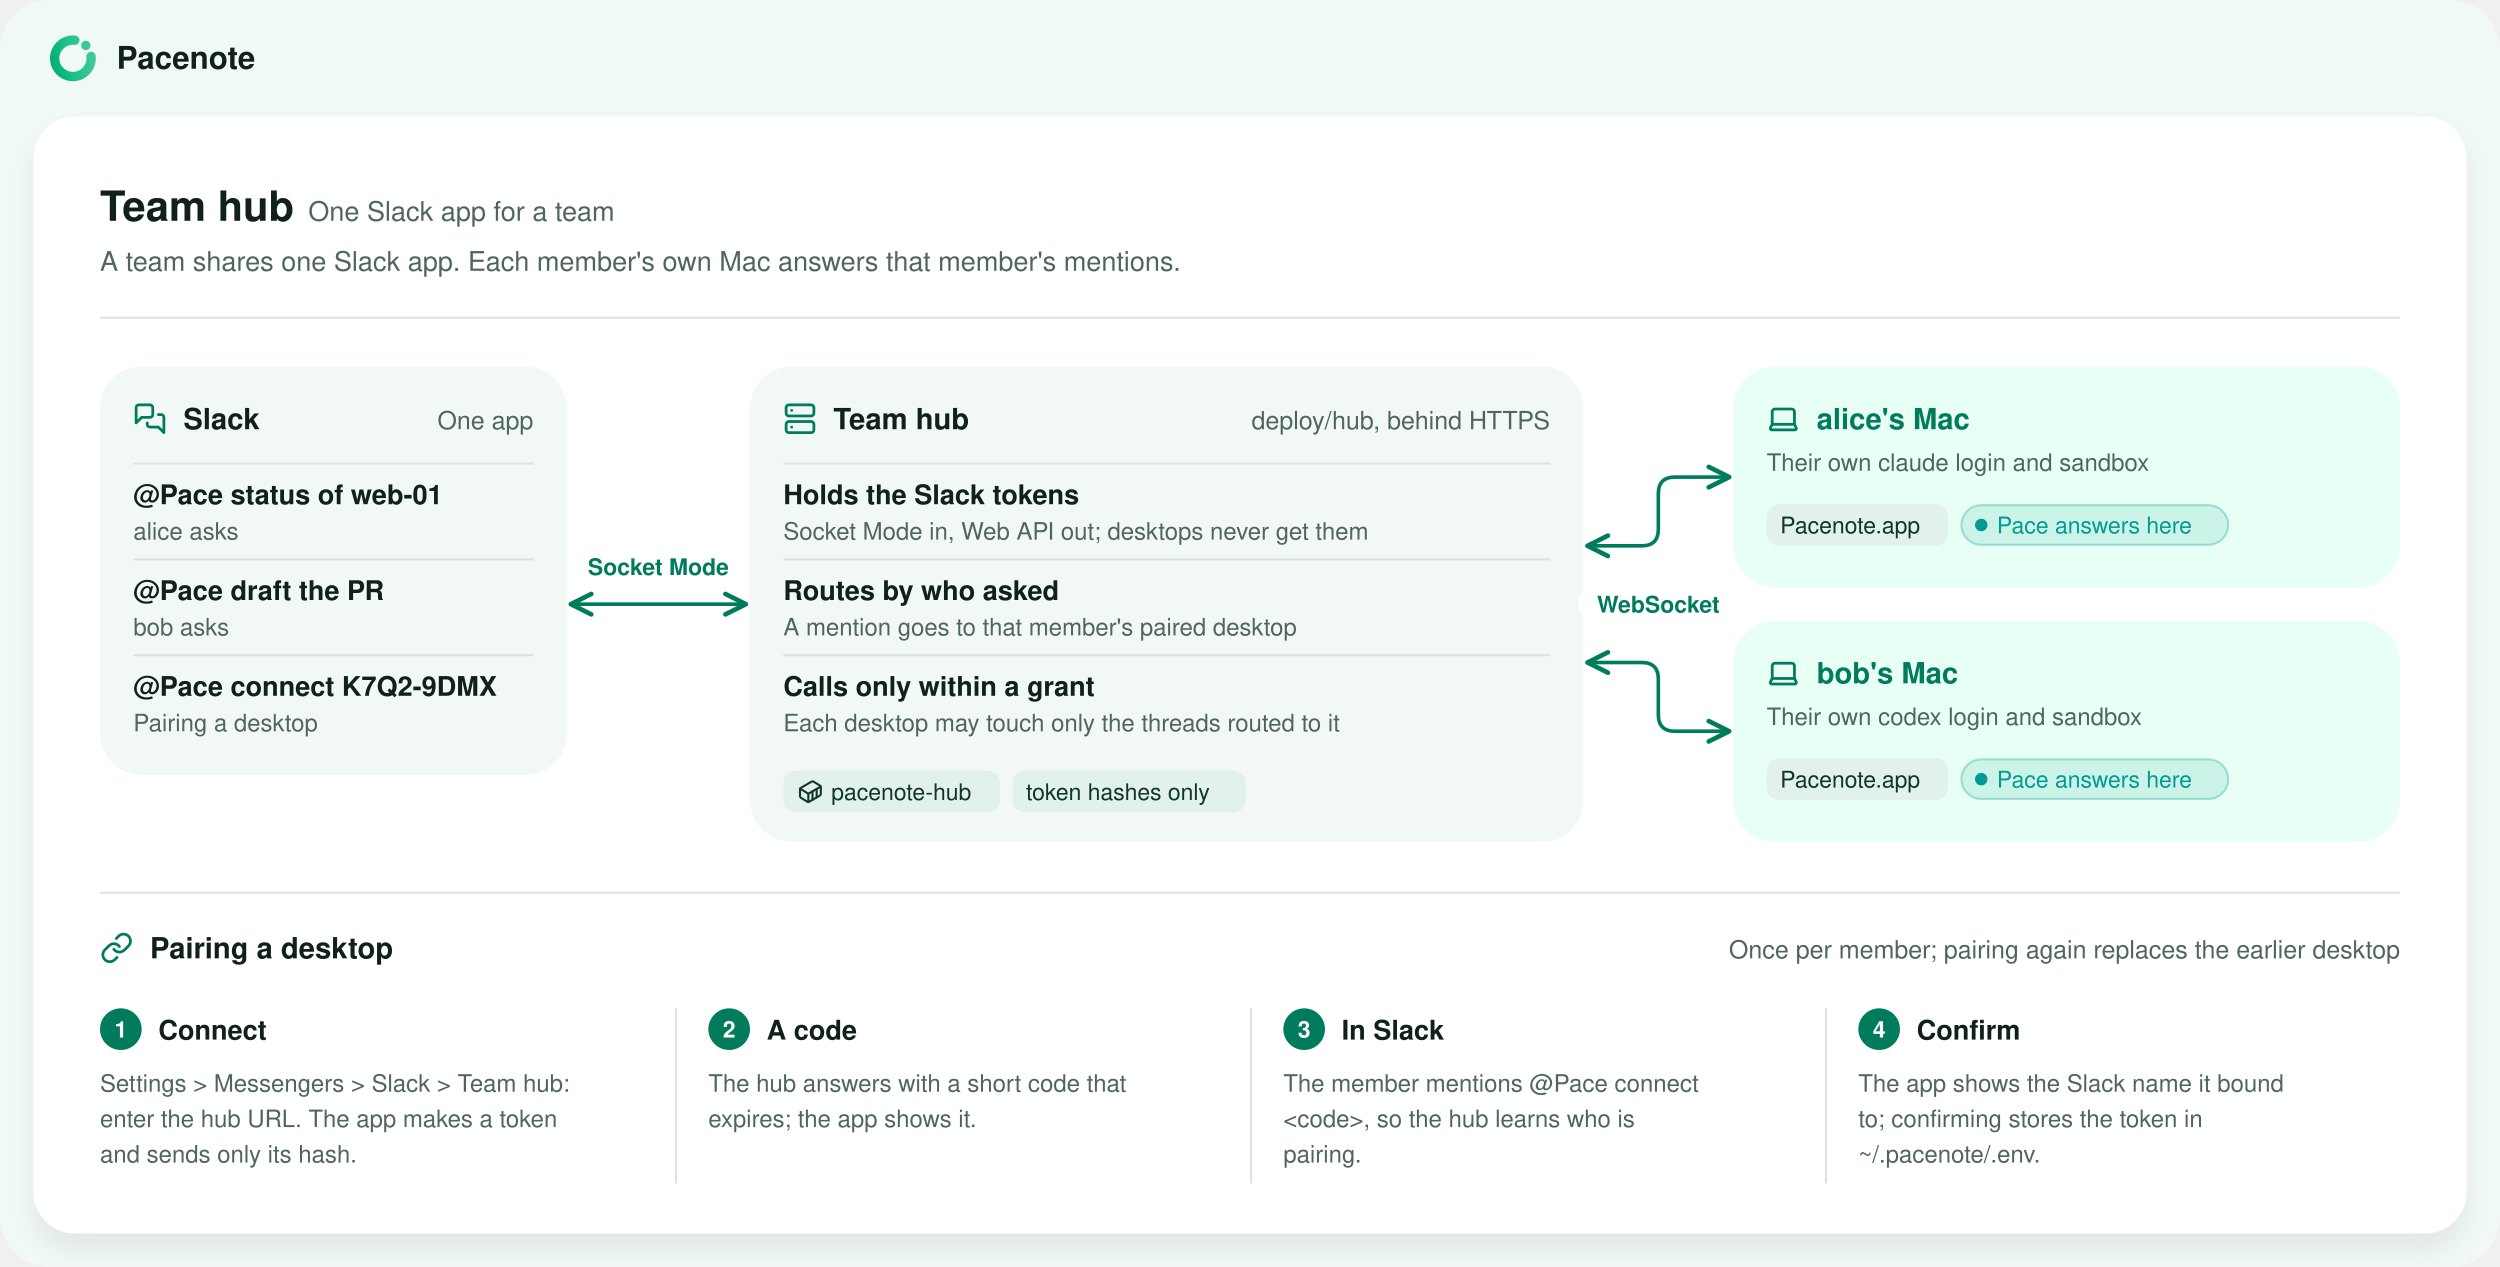
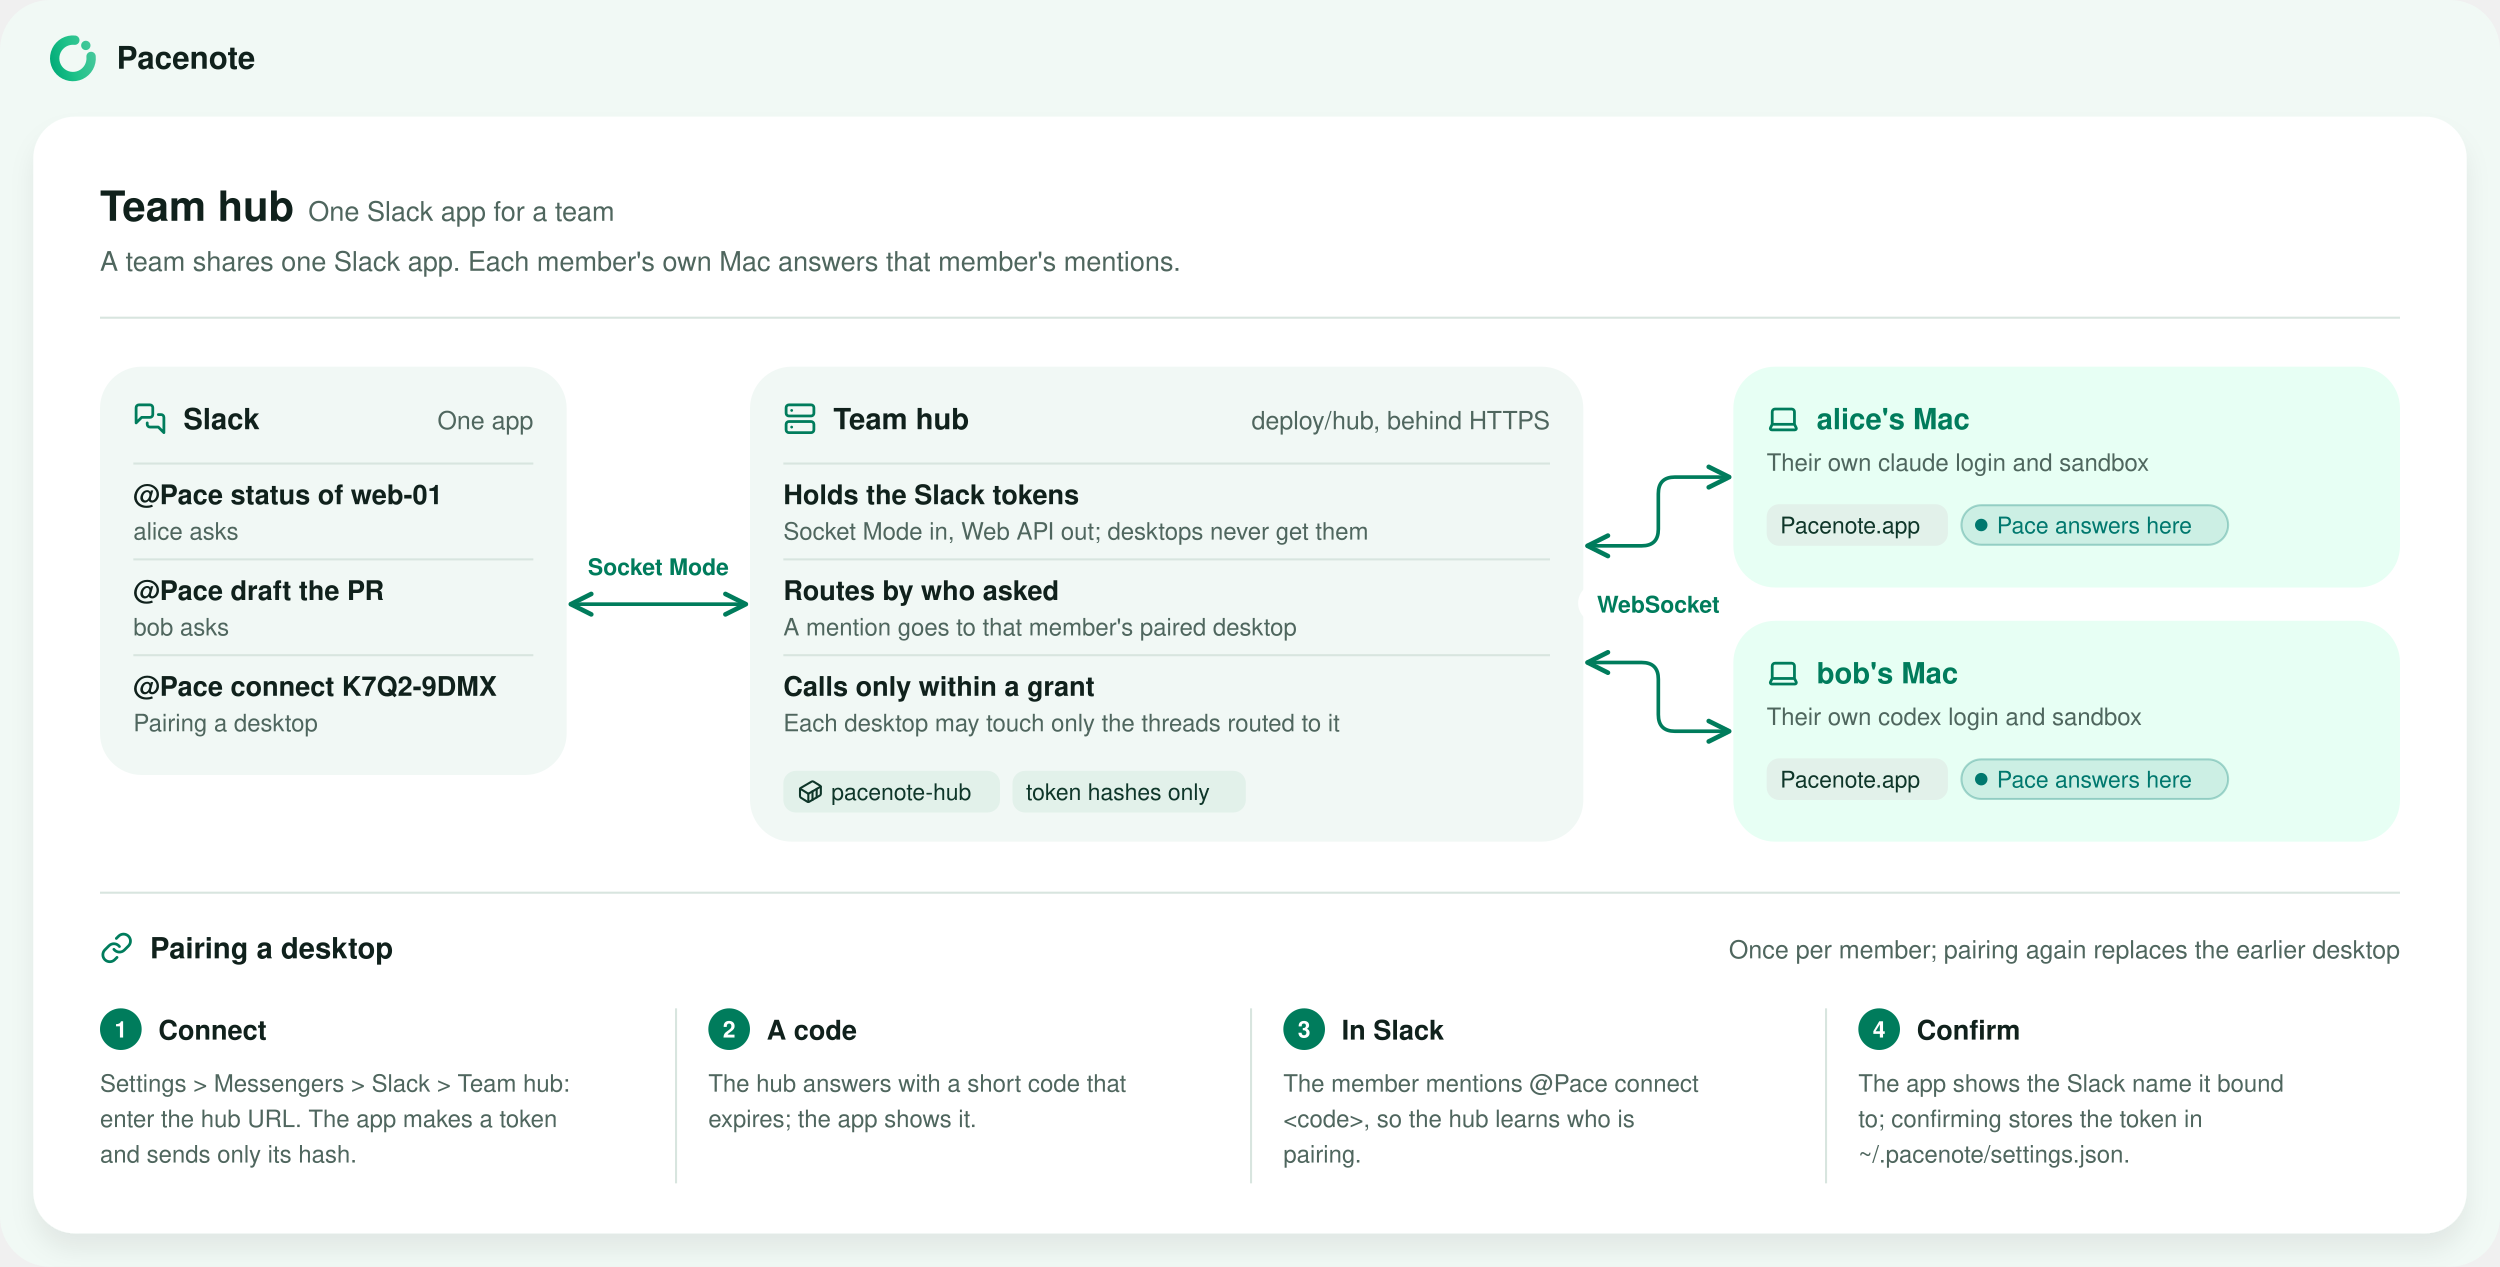
<svg xmlns="http://www.w3.org/2000/svg" width="1200" height="608" viewBox="0 0 1200 608" role="img" aria-label="Pacenote team hub">
  <defs>
    <linearGradient id="mark" gradientUnits="userSpaceOnUse" x1="54" y1="314" x2="458" y2="198">
      <stop offset="0" stop-color="#01ab78" />
      <stop offset="0.46" stop-color="#1fc289" />
      <stop offset="1" stop-color="#48c89c" />
    </linearGradient>
    <filter id="lift" x="-5%" y="-5%" width="110%" height="115%">
      <feDropShadow dx="0" dy="1" stdDeviation="0.5" flood-color="#1e332b" flood-opacity="0.05" />
      <feDropShadow dx="0" dy="8" stdDeviation="6" flood-color="#1e332b" flood-opacity="0.07" />
    </filter>
    <marker id="arrow" viewBox="0 0 10 10" refX="8.5" refY="5" markerWidth="8" markerHeight="8" orient="auto-start-reverse">
      <path d="M1.5 1.5L8.5 5L1.5 8.5" fill="none" stroke="#a7b3af" stroke-width="1.6" stroke-linecap="round" stroke-linejoin="round" />
    </marker>
    <marker id="arrow-main" viewBox="0 0 10 10" refX="8.5" refY="5" markerWidth="8" markerHeight="8" orient="auto-start-reverse">
      <path d="M1.5 1.5L8.5 5L1.5 8.5" fill="none" stroke="#007c5c" stroke-width="1.6" stroke-linecap="round" stroke-linejoin="round" />
    </marker>
  </defs>
  <rect width="1200" height="608" rx="24" fill="#f1f9f5" />
  <g transform="translate(21.3301 14.3301) scale(0.05339806)">
    <path d="M273.1 92.9A164 164 0 1 0 419.1 238.9" fill="none" stroke="url(#mark)" stroke-width="84" stroke-linecap="round" />
    <circle cx="372" cy="140" r="42" fill="url(#mark)" />
  </g>
  <text x="56" y="33" font-family="-apple-system, BlinkMacSystemFont, Pretendard, 'Apple SD Gothic Neo', 'Segoe UI', 'Noto Sans KR', Helvetica, Arial, sans-serif" font-size="15" font-weight="600" fill="#10211c" text-anchor="start">Pacenote</text>
  <rect x="16" y="56" width="1168" height="536" rx="20" fill="#ffffff" filter="url(#lift)" />
  <text x="48" y="106" font-family="-apple-system, BlinkMacSystemFont, Pretendard, 'Apple SD Gothic Neo', 'Segoe UI', 'Noto Sans KR', Helvetica, Arial, sans-serif" font-size="20" font-weight="600" fill="#10211c" text-anchor="start">Team hub</text>
  <text x="147.954" y="106" font-family="-apple-system, BlinkMacSystemFont, Pretendard, 'Apple SD Gothic Neo', 'Segoe UI', 'Noto Sans KR', Helvetica, Arial, sans-serif" font-size="13" font-weight="400" fill="#4f665e" text-anchor="start">One Slack app for a team</text>
  <text x="48" y="130" font-family="-apple-system, BlinkMacSystemFont, Pretendard, 'Apple SD Gothic Neo', 'Segoe UI', 'Noto Sans KR', Helvetica, Arial, sans-serif" font-size="13" font-weight="400" fill="#4f665e" text-anchor="start">A team shares one Slack app. Each member's own Mac answers that member's mentions.</text>
  <path d="M48 152.5H1152" stroke="#d8e5df" stroke-width="1" />
  <rect x="48" y="176" width="224" height="196" rx="20" fill="#f1f8f5" />
  <g transform="translate(64 193) scale(0.6666667)" color="#007c5c" fill="none" stroke="#007c5c" stroke-width="2" stroke-linecap="round" stroke-linejoin="round">
    <path d="M14 9a2 2 0 0 1-2 2H6l-4 4V4a2 2 0 0 1 2-2h8a2 2 0 0 1 2 2z" />
    <path d="M18 9h2a2 2 0 0 1 2 2v11l-4-4h-6a2 2 0 0 1-2-2v-1" />
  </g>
  <text x="88" y="206" font-family="-apple-system, BlinkMacSystemFont, Pretendard, 'Apple SD Gothic Neo', 'Segoe UI', 'Noto Sans KR', Helvetica, Arial, sans-serif" font-size="14" font-weight="600" fill="#10211c" text-anchor="start">Slack</text>
  <text x="256" y="206" font-family="-apple-system, BlinkMacSystemFont, Pretendard, 'Apple SD Gothic Neo', 'Segoe UI', 'Noto Sans KR', Helvetica, Arial, sans-serif" font-size="12" font-weight="400" fill="#4f665e" text-anchor="end">One app</text>
  <path d="M64 222.5H256" stroke="#d8e5df" stroke-width="1" />
  <text x="64" y="242" font-family="-apple-system, BlinkMacSystemFont, Pretendard, 'Apple SD Gothic Neo', 'Segoe UI', 'Noto Sans KR', Helvetica, Arial, sans-serif" font-size="13" font-weight="600" fill="#10211c" text-anchor="start">@Pace status of web-01</text>
  <text x="64" y="259" font-family="-apple-system, BlinkMacSystemFont, Pretendard, 'Apple SD Gothic Neo', 'Segoe UI', 'Noto Sans KR', Helvetica, Arial, sans-serif" font-size="11.5" font-weight="400" fill="#4f665e" text-anchor="start">alice asks</text>
  <path d="M64 268.5H256" stroke="#d8e5df" stroke-width="1" />
  <text x="64" y="288" font-family="-apple-system, BlinkMacSystemFont, Pretendard, 'Apple SD Gothic Neo', 'Segoe UI', 'Noto Sans KR', Helvetica, Arial, sans-serif" font-size="13" font-weight="600" fill="#10211c" text-anchor="start">@Pace draft the PR</text>
  <text x="64" y="305" font-family="-apple-system, BlinkMacSystemFont, Pretendard, 'Apple SD Gothic Neo', 'Segoe UI', 'Noto Sans KR', Helvetica, Arial, sans-serif" font-size="11.5" font-weight="400" fill="#4f665e" text-anchor="start">bob asks</text>
  <path d="M64 314.5H256" stroke="#d8e5df" stroke-width="1" />
  <text x="64" y="334" font-family="-apple-system, BlinkMacSystemFont, Pretendard, 'Apple SD Gothic Neo', 'Segoe UI', 'Noto Sans KR', Helvetica, Arial, sans-serif" font-size="13" font-weight="600" fill="#10211c" text-anchor="start">@Pace connect K7Q2-9DMX</text>
  <text x="64" y="351" font-family="-apple-system, BlinkMacSystemFont, Pretendard, 'Apple SD Gothic Neo', 'Segoe UI', 'Noto Sans KR', Helvetica, Arial, sans-serif" font-size="11.5" font-weight="400" fill="#4f665e" text-anchor="start">Pairing a desktop</text>
  <rect x="360" y="176" width="400" height="228" rx="20" fill="#f1f8f5" />
  <g transform="translate(376 193) scale(0.6666667)" color="#007c5c" fill="none" stroke="#007c5c" stroke-width="2" stroke-linecap="round" stroke-linejoin="round">
    <rect width="20" height="8" x="2" y="2" rx="2" ry="2" />
    <rect width="20" height="8" x="2" y="14" rx="2" ry="2" />
    <line x1="6" x2="6.01" y1="6" y2="6" />
    <line x1="6" x2="6.01" y1="18" y2="18" />
  </g>
  <text x="400" y="206" font-family="-apple-system, BlinkMacSystemFont, Pretendard, 'Apple SD Gothic Neo', 'Segoe UI', 'Noto Sans KR', Helvetica, Arial, sans-serif" font-size="14" font-weight="600" fill="#10211c" text-anchor="start">Team hub</text>
  <text x="744" y="206" font-family="-apple-system, BlinkMacSystemFont, Pretendard, 'Apple SD Gothic Neo', 'Segoe UI', 'Noto Sans KR', Helvetica, Arial, sans-serif" font-size="12" font-weight="400" fill="#4f665e" text-anchor="end">deploy/hub, behind HTTPS</text>
  <path d="M376 222.5H744" stroke="#d8e5df" stroke-width="1" />
  <text x="376" y="242" font-family="-apple-system, BlinkMacSystemFont, Pretendard, 'Apple SD Gothic Neo', 'Segoe UI', 'Noto Sans KR', Helvetica, Arial, sans-serif" font-size="13" font-weight="600" fill="#10211c" text-anchor="start">Holds the Slack tokens</text>
  <text x="376" y="259" font-family="-apple-system, BlinkMacSystemFont, Pretendard, 'Apple SD Gothic Neo', 'Segoe UI', 'Noto Sans KR', Helvetica, Arial, sans-serif" font-size="11.5" font-weight="400" fill="#4f665e" text-anchor="start">Socket Mode in, Web API out; desktops never get them</text>
  <path d="M376 268.5H744" stroke="#d8e5df" stroke-width="1" />
  <text x="376" y="288" font-family="-apple-system, BlinkMacSystemFont, Pretendard, 'Apple SD Gothic Neo', 'Segoe UI', 'Noto Sans KR', Helvetica, Arial, sans-serif" font-size="13" font-weight="600" fill="#10211c" text-anchor="start">Routes by who asked</text>
  <text x="376" y="305" font-family="-apple-system, BlinkMacSystemFont, Pretendard, 'Apple SD Gothic Neo', 'Segoe UI', 'Noto Sans KR', Helvetica, Arial, sans-serif" font-size="11.5" font-weight="400" fill="#4f665e" text-anchor="start">A mention goes to that member's paired desktop</text>
  <path d="M376 314.5H744" stroke="#d8e5df" stroke-width="1" />
  <text x="376" y="334" font-family="-apple-system, BlinkMacSystemFont, Pretendard, 'Apple SD Gothic Neo', 'Segoe UI', 'Noto Sans KR', Helvetica, Arial, sans-serif" font-size="13" font-weight="600" fill="#10211c" text-anchor="start">Calls only within a grant</text>
  <text x="376" y="351" font-family="-apple-system, BlinkMacSystemFont, Pretendard, 'Apple SD Gothic Neo', 'Segoe UI', 'Noto Sans KR', Helvetica, Arial, sans-serif" font-size="11.5" font-weight="400" fill="#4f665e" text-anchor="start">Each desktop may touch only the threads routed to it</text>
  <rect x="376" y="370" width="104" height="20" rx="6" fill="#e2f1ea" />
  <g transform="translate(383 374) scale(0.5)" color="#0e3629" fill="none" stroke="#0e3629" stroke-width="2" stroke-linecap="round" stroke-linejoin="round">
    <path d="M22 7.7c0-.6-.4-1.2-.8-1.5l-6.3-3.9a1.72 1.72 0 0 0-1.7 0l-10.3 6c-.5.2-.9.8-.9 1.4v6.6c0 .5.4 1.2.8 1.5l6.3 3.9a1.72 1.72 0 0 0 1.7 0l10.3-6c.5-.3.9-1 .9-1.5Z" />
    <path d="M10 21.9V14L2.1 9.1" />
    <path d="m10 14 11.9-6.9" />
    <path d="M14 19.8v-8.1" />
    <path d="M18 17.5V9.4" />
  </g>
  <text x="399" y="384" font-family="-apple-system, BlinkMacSystemFont, Pretendard, 'Apple SD Gothic Neo', 'Segoe UI', 'Noto Sans KR', Helvetica, Arial, sans-serif" font-size="11" font-weight="500" fill="#0e3629" text-anchor="start">pacenote-hub</text>
  <rect x="486" y="370" width="112" height="20" rx="6" fill="#e2f1ea" />
  <text x="492.5" y="384" font-family="-apple-system, BlinkMacSystemFont, Pretendard, 'Apple SD Gothic Neo', 'Segoe UI', 'Noto Sans KR', Helvetica, Arial, sans-serif" font-size="11" font-weight="500" fill="#0e3629" text-anchor="start">token hashes only</text>
  <rect x="832" y="176" width="320" height="106" rx="20" fill="#e7fff4" />
  <g transform="translate(848 193) scale(0.6666667)" color="#007c5c" fill="none" stroke="#007c5c" stroke-width="2" stroke-linecap="round" stroke-linejoin="round">
    <path d="M20 16V7a2 2 0 0 0-2-2H6a2 2 0 0 0-2 2v9m16 0H4m16 0 1.28 2.55a1 1 0 0 1-.9 1.45H3.62a1 1 0 0 1-.9-1.45L4 16" />
  </g>
  <text x="872" y="206" font-family="-apple-system, BlinkMacSystemFont, Pretendard, 'Apple SD Gothic Neo', 'Segoe UI', 'Noto Sans KR', Helvetica, Arial, sans-serif" font-size="14" font-weight="600" fill="#007c5c" text-anchor="start">alice's Mac</text>
  <text x="848" y="226" font-family="-apple-system, BlinkMacSystemFont, Pretendard, 'Apple SD Gothic Neo', 'Segoe UI', 'Noto Sans KR', Helvetica, Arial, sans-serif" font-size="11.5" font-weight="400" fill="#4f665e" text-anchor="start">Their own claude login and sandbox</text>
  <rect x="848" y="242" width="87" height="20" rx="6" fill="#e2f1ea" />
  <text x="854.5" y="256" font-family="-apple-system, BlinkMacSystemFont, Pretendard, 'Apple SD Gothic Neo', 'Segoe UI', 'Noto Sans KR', Helvetica, Arial, sans-serif" font-size="11" font-weight="500" fill="#0e3629" text-anchor="start">Pacenote.app</text>
-   <rect x="941.5" y="242.5" width="128" height="19" rx="9.5" fill="#029a92" fill-opacity="0.12" stroke="#029a92" stroke-opacity="0.3" />
-   <circle cx="951" cy="252" r="3" fill="#029a92" />
-   <text x="958.5" y="256" font-family="-apple-system, BlinkMacSystemFont, Pretendard, 'Apple SD Gothic Neo', 'Segoe UI', 'Noto Sans KR', Helvetica, Arial, sans-serif" font-size="11" font-weight="500" fill="#029a92" text-anchor="start">Pace answers here</text>
+   <rect x="941.5" y="242.5" width="128" height="19" rx="9.5" fill="#00786e" fill-opacity="0.12" stroke="#00786e" stroke-opacity="0.3" />
+   <circle cx="951" cy="252" r="3" fill="#00786e" />
+   <text x="958.5" y="256" font-family="-apple-system, BlinkMacSystemFont, Pretendard, 'Apple SD Gothic Neo', 'Segoe UI', 'Noto Sans KR', Helvetica, Arial, sans-serif" font-size="11" font-weight="500" fill="#00786e" text-anchor="start">Pace answers here</text>
  <rect x="832" y="298" width="320" height="106" rx="20" fill="#e7fff4" />
  <g transform="translate(848 315) scale(0.6666667)" color="#007c5c" fill="none" stroke="#007c5c" stroke-width="2" stroke-linecap="round" stroke-linejoin="round">
    <path d="M20 16V7a2 2 0 0 0-2-2H6a2 2 0 0 0-2 2v9m16 0H4m16 0 1.28 2.55a1 1 0 0 1-.9 1.45H3.62a1 1 0 0 1-.9-1.45L4 16" />
  </g>
  <text x="872" y="328" font-family="-apple-system, BlinkMacSystemFont, Pretendard, 'Apple SD Gothic Neo', 'Segoe UI', 'Noto Sans KR', Helvetica, Arial, sans-serif" font-size="14" font-weight="600" fill="#007c5c" text-anchor="start">bob's Mac</text>
  <text x="848" y="348" font-family="-apple-system, BlinkMacSystemFont, Pretendard, 'Apple SD Gothic Neo', 'Segoe UI', 'Noto Sans KR', Helvetica, Arial, sans-serif" font-size="11.5" font-weight="400" fill="#4f665e" text-anchor="start">Their own codex login and sandbox</text>
  <rect x="848" y="364" width="87" height="20" rx="6" fill="#e2f1ea" />
  <text x="854.5" y="378" font-family="-apple-system, BlinkMacSystemFont, Pretendard, 'Apple SD Gothic Neo', 'Segoe UI', 'Noto Sans KR', Helvetica, Arial, sans-serif" font-size="11" font-weight="500" fill="#0e3629" text-anchor="start">Pacenote.app</text>
-   <rect x="941.5" y="364.5" width="128" height="19" rx="9.5" fill="#029a92" fill-opacity="0.12" stroke="#029a92" stroke-opacity="0.3" />
-   <circle cx="951" cy="374" r="3" fill="#029a92" />
-   <text x="958.5" y="378" font-family="-apple-system, BlinkMacSystemFont, Pretendard, 'Apple SD Gothic Neo', 'Segoe UI', 'Noto Sans KR', Helvetica, Arial, sans-serif" font-size="11" font-weight="500" fill="#029a92" text-anchor="start">Pace answers here</text>
+   <rect x="941.5" y="364.5" width="128" height="19" rx="9.5" fill="#00786e" fill-opacity="0.12" stroke="#00786e" stroke-opacity="0.3" />
+   <circle cx="951" cy="374" r="3" fill="#00786e" />
+   <text x="958.5" y="378" font-family="-apple-system, BlinkMacSystemFont, Pretendard, 'Apple SD Gothic Neo', 'Segoe UI', 'Noto Sans KR', Helvetica, Arial, sans-serif" font-size="11" font-weight="500" fill="#00786e" text-anchor="start">Pace answers here</text>
  <path d="M274 290 L358 290" fill="none" stroke="#007c5c" stroke-width="1.75" stroke-linecap="round" stroke-linejoin="round" marker-end="url(#arrow-main)" marker-start="url(#arrow-main)" />
  <rect x="272.5" y="262" width="87" height="19" rx="9.5" fill="#ffffff" />
  <text x="316" y="276" font-family="-apple-system, BlinkMacSystemFont, Pretendard, 'Apple SD Gothic Neo', 'Segoe UI', 'Noto Sans KR', Helvetica, Arial, sans-serif" font-size="11" font-weight="600" fill="#007c5c" text-anchor="middle">Socket Mode</text>
  <path d="M762 262 L788 262 Q796 262 796 254 L796 237 Q796 229 804 229 L830 229" fill="none" stroke="#007c5c" stroke-width="1.75" stroke-linecap="round" stroke-linejoin="round" marker-end="url(#arrow-main)" marker-start="url(#arrow-main)" />
  <path d="M762 318 L788 318 Q796 318 796 326 L796 343 Q796 351 804 351 L830 351" fill="none" stroke="#007c5c" stroke-width="1.75" stroke-linecap="round" stroke-linejoin="round" marker-end="url(#arrow-main)" marker-start="url(#arrow-main)" />
  <rect x="757.5" y="280" width="77" height="19" rx="9.5" fill="#ffffff" />
  <text x="796" y="294" font-family="-apple-system, BlinkMacSystemFont, Pretendard, 'Apple SD Gothic Neo', 'Segoe UI', 'Noto Sans KR', Helvetica, Arial, sans-serif" font-size="11" font-weight="600" fill="#007c5c" text-anchor="middle">WebSocket</text>
  <path d="M48 428.5H1152" stroke="#d8e5df" stroke-width="1" />
  <g transform="translate(48 447) scale(0.6666667)" color="#007c5c" fill="none" stroke="#007c5c" stroke-width="2" stroke-linecap="round" stroke-linejoin="round">
    <path d="M10 13a5 5 0 0 0 7.54.54l3-3a5 5 0 0 0-7.07-7.07l-1.72 1.71" />
    <path d="M14 11a5 5 0 0 0-7.54-.54l-3 3a5 5 0 0 0 7.07 7.07l1.71-1.71" />
  </g>
  <text x="72" y="460" font-family="-apple-system, BlinkMacSystemFont, Pretendard, 'Apple SD Gothic Neo', 'Segoe UI', 'Noto Sans KR', Helvetica, Arial, sans-serif" font-size="14" font-weight="600" fill="#10211c" text-anchor="start">Pairing a desktop</text>
  <text x="1152" y="460" font-family="-apple-system, BlinkMacSystemFont, Pretendard, 'Apple SD Gothic Neo', 'Segoe UI', 'Noto Sans KR', Helvetica, Arial, sans-serif" font-size="12" font-weight="400" fill="#4f665e" text-anchor="end">Once per member; pairing again replaces the earlier desktop</text>
  <circle cx="58" cy="494" r="10" fill="#007c5c" />
  <text x="58" y="498" font-family="-apple-system, BlinkMacSystemFont, Pretendard, 'Apple SD Gothic Neo', 'Segoe UI', 'Noto Sans KR', Helvetica, Arial, sans-serif" font-size="11" font-weight="700" fill="#ffffff" text-anchor="middle">1</text>
  <text x="76" y="499" font-family="-apple-system, BlinkMacSystemFont, Pretendard, 'Apple SD Gothic Neo', 'Segoe UI', 'Noto Sans KR', Helvetica, Arial, sans-serif" font-size="13" font-weight="600" fill="#10211c" text-anchor="start">Connect</text>
  <text x="48" y="524" font-family="-apple-system, BlinkMacSystemFont, Pretendard, 'Apple SD Gothic Neo', 'Segoe UI', 'Noto Sans KR', Helvetica, Arial, sans-serif" font-size="11.5" font-weight="400" fill="#4f665e" text-anchor="start">Settings &gt; Messengers &gt; Slack &gt; Team hub:</text>
  <text x="48" y="541" font-family="-apple-system, BlinkMacSystemFont, Pretendard, 'Apple SD Gothic Neo', 'Segoe UI', 'Noto Sans KR', Helvetica, Arial, sans-serif" font-size="11.5" font-weight="400" fill="#4f665e" text-anchor="start">enter the hub URL. The app makes a token</text>
  <text x="48" y="558" font-family="-apple-system, BlinkMacSystemFont, Pretendard, 'Apple SD Gothic Neo', 'Segoe UI', 'Noto Sans KR', Helvetica, Arial, sans-serif" font-size="11.5" font-weight="400" fill="#4f665e" text-anchor="start">and sends only its hash.</text>
  <path d="M324.5 484V568" stroke="#d8e5df" stroke-width="1" />
  <circle cx="350" cy="494" r="10" fill="#007c5c" />
  <text x="350" y="498" font-family="-apple-system, BlinkMacSystemFont, Pretendard, 'Apple SD Gothic Neo', 'Segoe UI', 'Noto Sans KR', Helvetica, Arial, sans-serif" font-size="11" font-weight="700" fill="#ffffff" text-anchor="middle">2</text>
  <text x="368" y="499" font-family="-apple-system, BlinkMacSystemFont, Pretendard, 'Apple SD Gothic Neo', 'Segoe UI', 'Noto Sans KR', Helvetica, Arial, sans-serif" font-size="13" font-weight="600" fill="#10211c" text-anchor="start">A code</text>
  <text x="340" y="524" font-family="-apple-system, BlinkMacSystemFont, Pretendard, 'Apple SD Gothic Neo', 'Segoe UI', 'Noto Sans KR', Helvetica, Arial, sans-serif" font-size="11.5" font-weight="400" fill="#4f665e" text-anchor="start">The hub answers with a short code that</text>
  <text x="340" y="541" font-family="-apple-system, BlinkMacSystemFont, Pretendard, 'Apple SD Gothic Neo', 'Segoe UI', 'Noto Sans KR', Helvetica, Arial, sans-serif" font-size="11.5" font-weight="400" fill="#4f665e" text-anchor="start">expires; the app shows it.</text>
  <path d="M600.5 484V568" stroke="#d8e5df" stroke-width="1" />
  <circle cx="626" cy="494" r="10" fill="#007c5c" />
  <text x="626" y="498" font-family="-apple-system, BlinkMacSystemFont, Pretendard, 'Apple SD Gothic Neo', 'Segoe UI', 'Noto Sans KR', Helvetica, Arial, sans-serif" font-size="11" font-weight="700" fill="#ffffff" text-anchor="middle">3</text>
  <text x="644" y="499" font-family="-apple-system, BlinkMacSystemFont, Pretendard, 'Apple SD Gothic Neo', 'Segoe UI', 'Noto Sans KR', Helvetica, Arial, sans-serif" font-size="13" font-weight="600" fill="#10211c" text-anchor="start">In Slack</text>
  <text x="616" y="524" font-family="-apple-system, BlinkMacSystemFont, Pretendard, 'Apple SD Gothic Neo', 'Segoe UI', 'Noto Sans KR', Helvetica, Arial, sans-serif" font-size="11.5" font-weight="400" fill="#4f665e" text-anchor="start">The member mentions @Pace connect</text>
  <text x="616" y="541" font-family="-apple-system, BlinkMacSystemFont, Pretendard, 'Apple SD Gothic Neo', 'Segoe UI', 'Noto Sans KR', Helvetica, Arial, sans-serif" font-size="11.5" font-weight="400" fill="#4f665e" text-anchor="start">&lt;code&gt;, so the hub learns who is</text>
  <text x="616" y="558" font-family="-apple-system, BlinkMacSystemFont, Pretendard, 'Apple SD Gothic Neo', 'Segoe UI', 'Noto Sans KR', Helvetica, Arial, sans-serif" font-size="11.5" font-weight="400" fill="#4f665e" text-anchor="start">pairing.</text>
  <path d="M876.5 484V568" stroke="#d8e5df" stroke-width="1" />
  <circle cx="902" cy="494" r="10" fill="#007c5c" />
  <text x="902" y="498" font-family="-apple-system, BlinkMacSystemFont, Pretendard, 'Apple SD Gothic Neo', 'Segoe UI', 'Noto Sans KR', Helvetica, Arial, sans-serif" font-size="11" font-weight="700" fill="#ffffff" text-anchor="middle">4</text>
  <text x="920" y="499" font-family="-apple-system, BlinkMacSystemFont, Pretendard, 'Apple SD Gothic Neo', 'Segoe UI', 'Noto Sans KR', Helvetica, Arial, sans-serif" font-size="13" font-weight="600" fill="#10211c" text-anchor="start">Confirm</text>
  <text x="892" y="524" font-family="-apple-system, BlinkMacSystemFont, Pretendard, 'Apple SD Gothic Neo', 'Segoe UI', 'Noto Sans KR', Helvetica, Arial, sans-serif" font-size="11.5" font-weight="400" fill="#4f665e" text-anchor="start">The app shows the Slack name it bound</text>
  <text x="892" y="541" font-family="-apple-system, BlinkMacSystemFont, Pretendard, 'Apple SD Gothic Neo', 'Segoe UI', 'Noto Sans KR', Helvetica, Arial, sans-serif" font-size="11.5" font-weight="400" fill="#4f665e" text-anchor="start">to; confirming stores the token in</text>
-   <text x="892" y="558" font-family="-apple-system, BlinkMacSystemFont, Pretendard, 'Apple SD Gothic Neo', 'Segoe UI', 'Noto Sans KR', Helvetica, Arial, sans-serif" font-size="11.5" font-weight="400" fill="#4f665e" text-anchor="start">~/.pacenote/.env.</text>
+   <text x="892" y="558" font-family="-apple-system, BlinkMacSystemFont, Pretendard, 'Apple SD Gothic Neo', 'Segoe UI', 'Noto Sans KR', Helvetica, Arial, sans-serif" font-size="11.5" font-weight="400" fill="#4f665e" text-anchor="start">~/.pacenote/settings.json.</text>
</svg>
